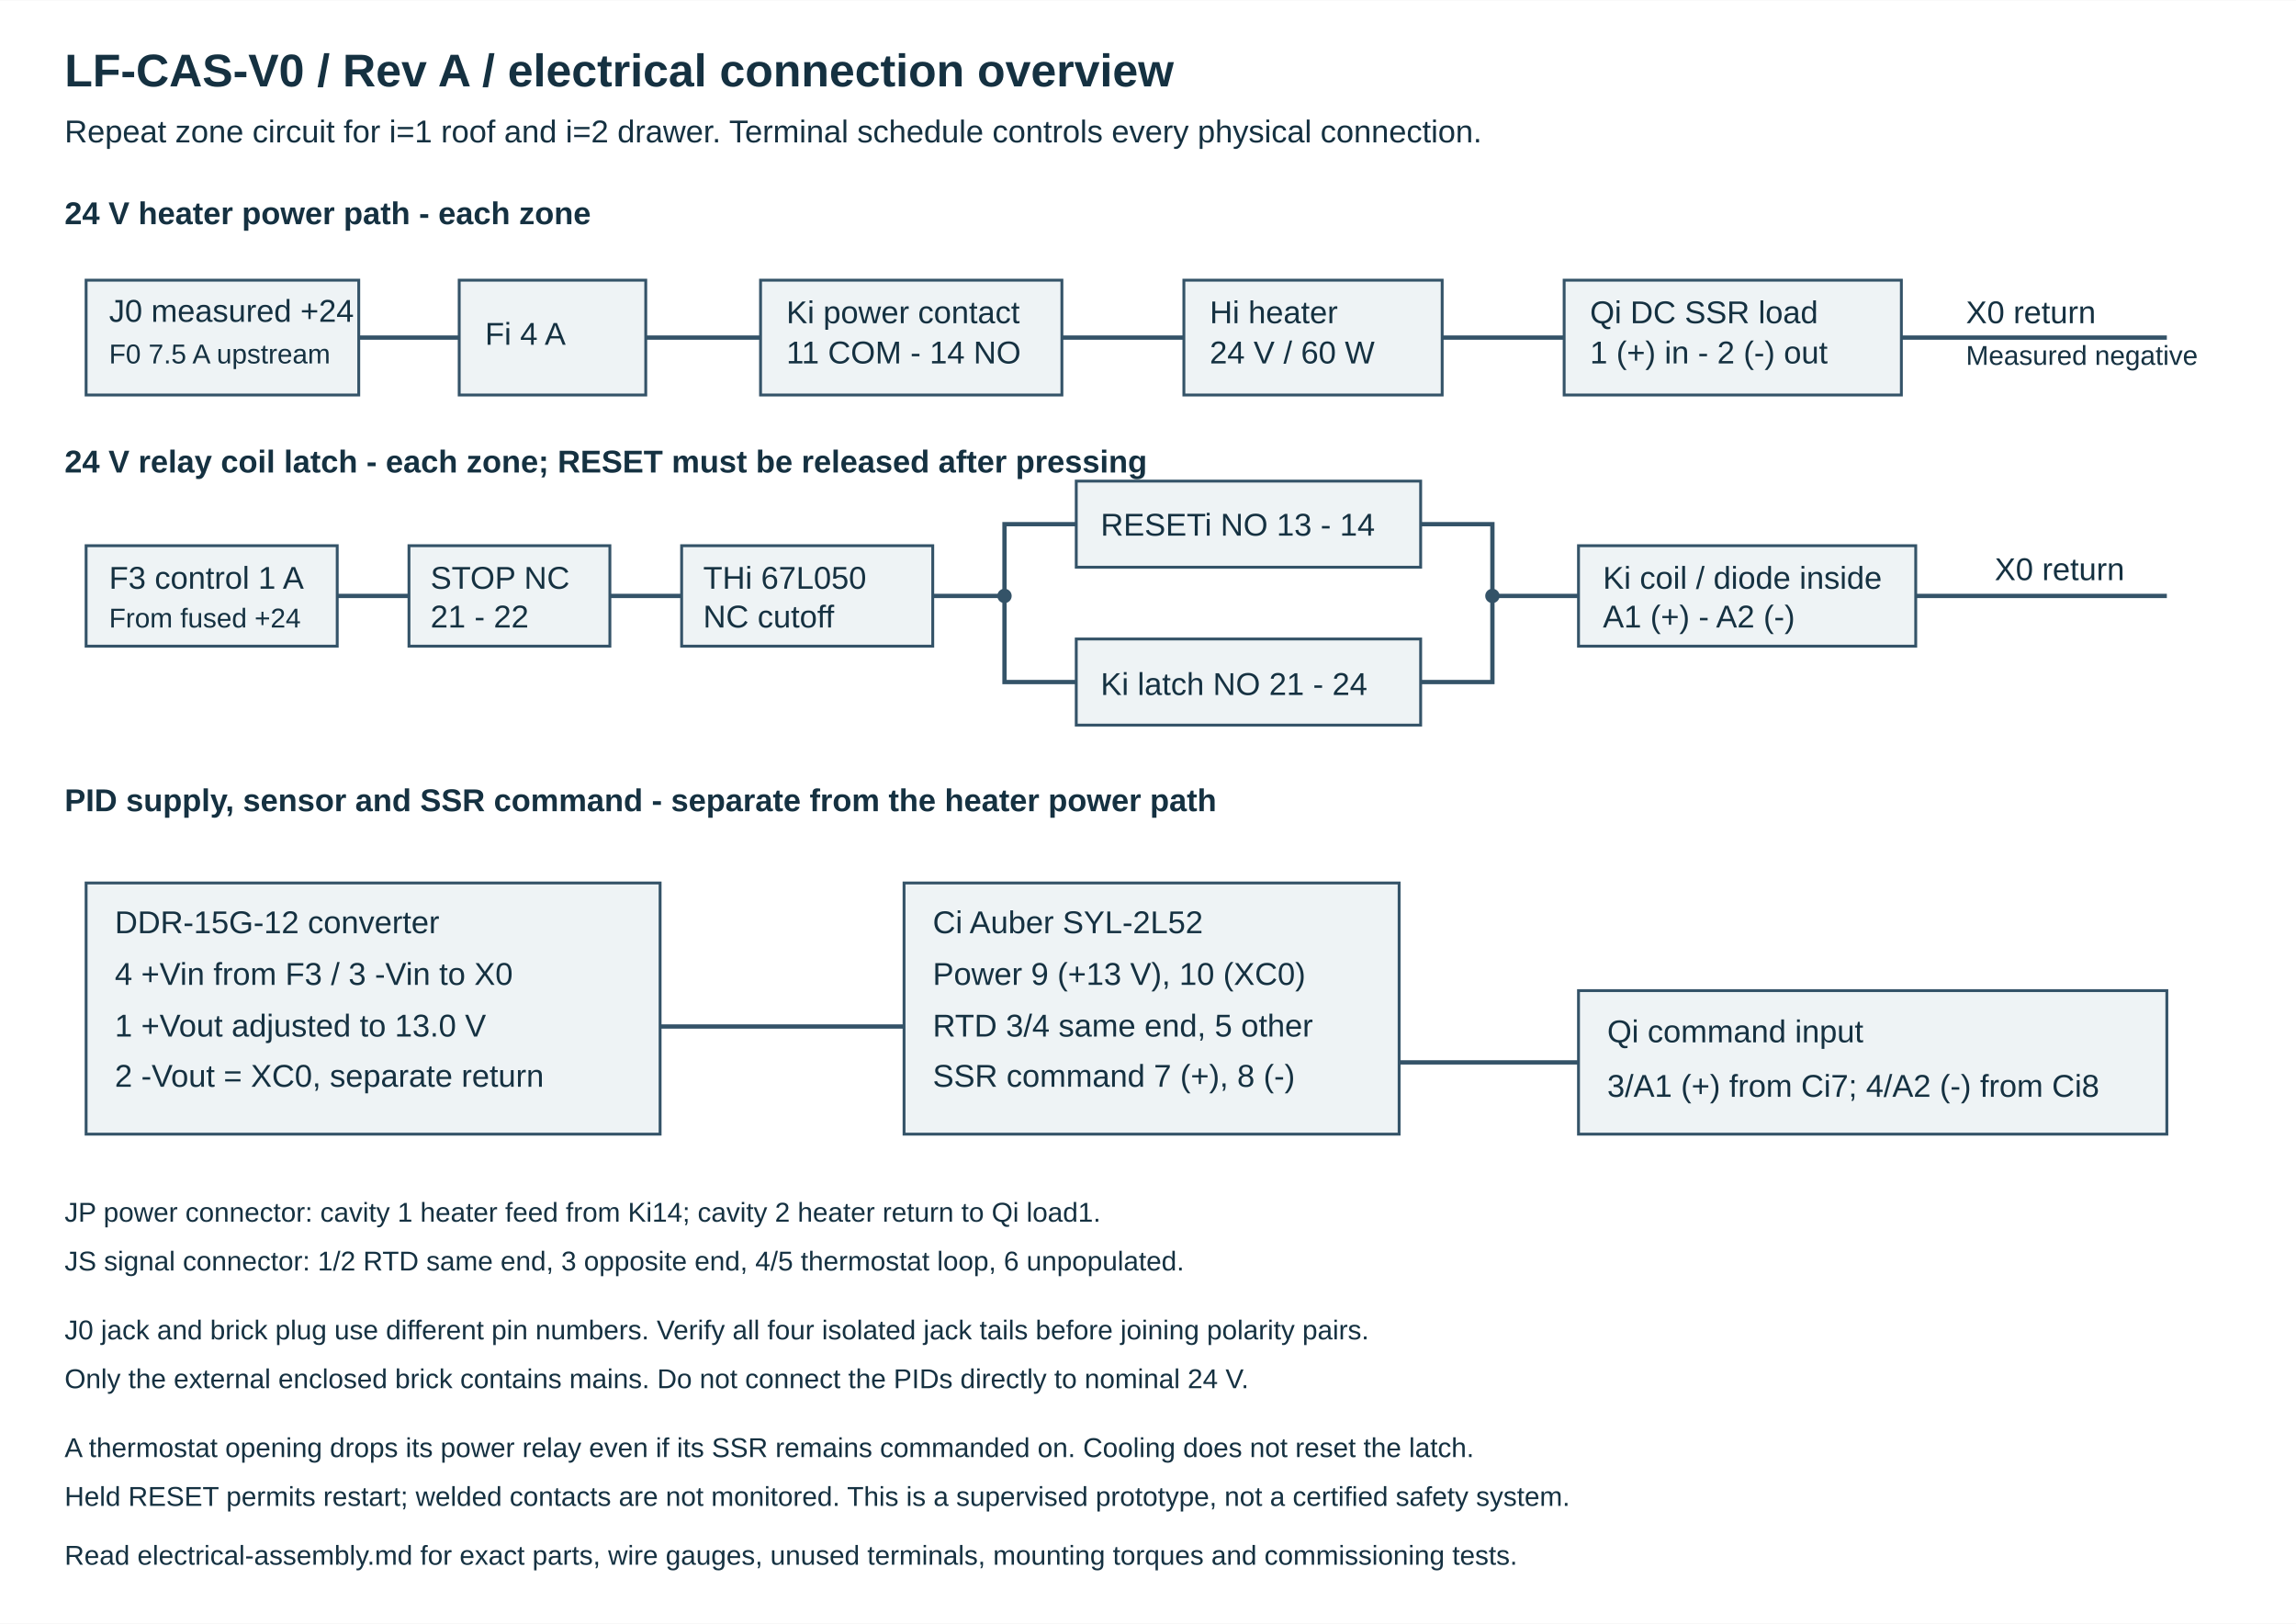
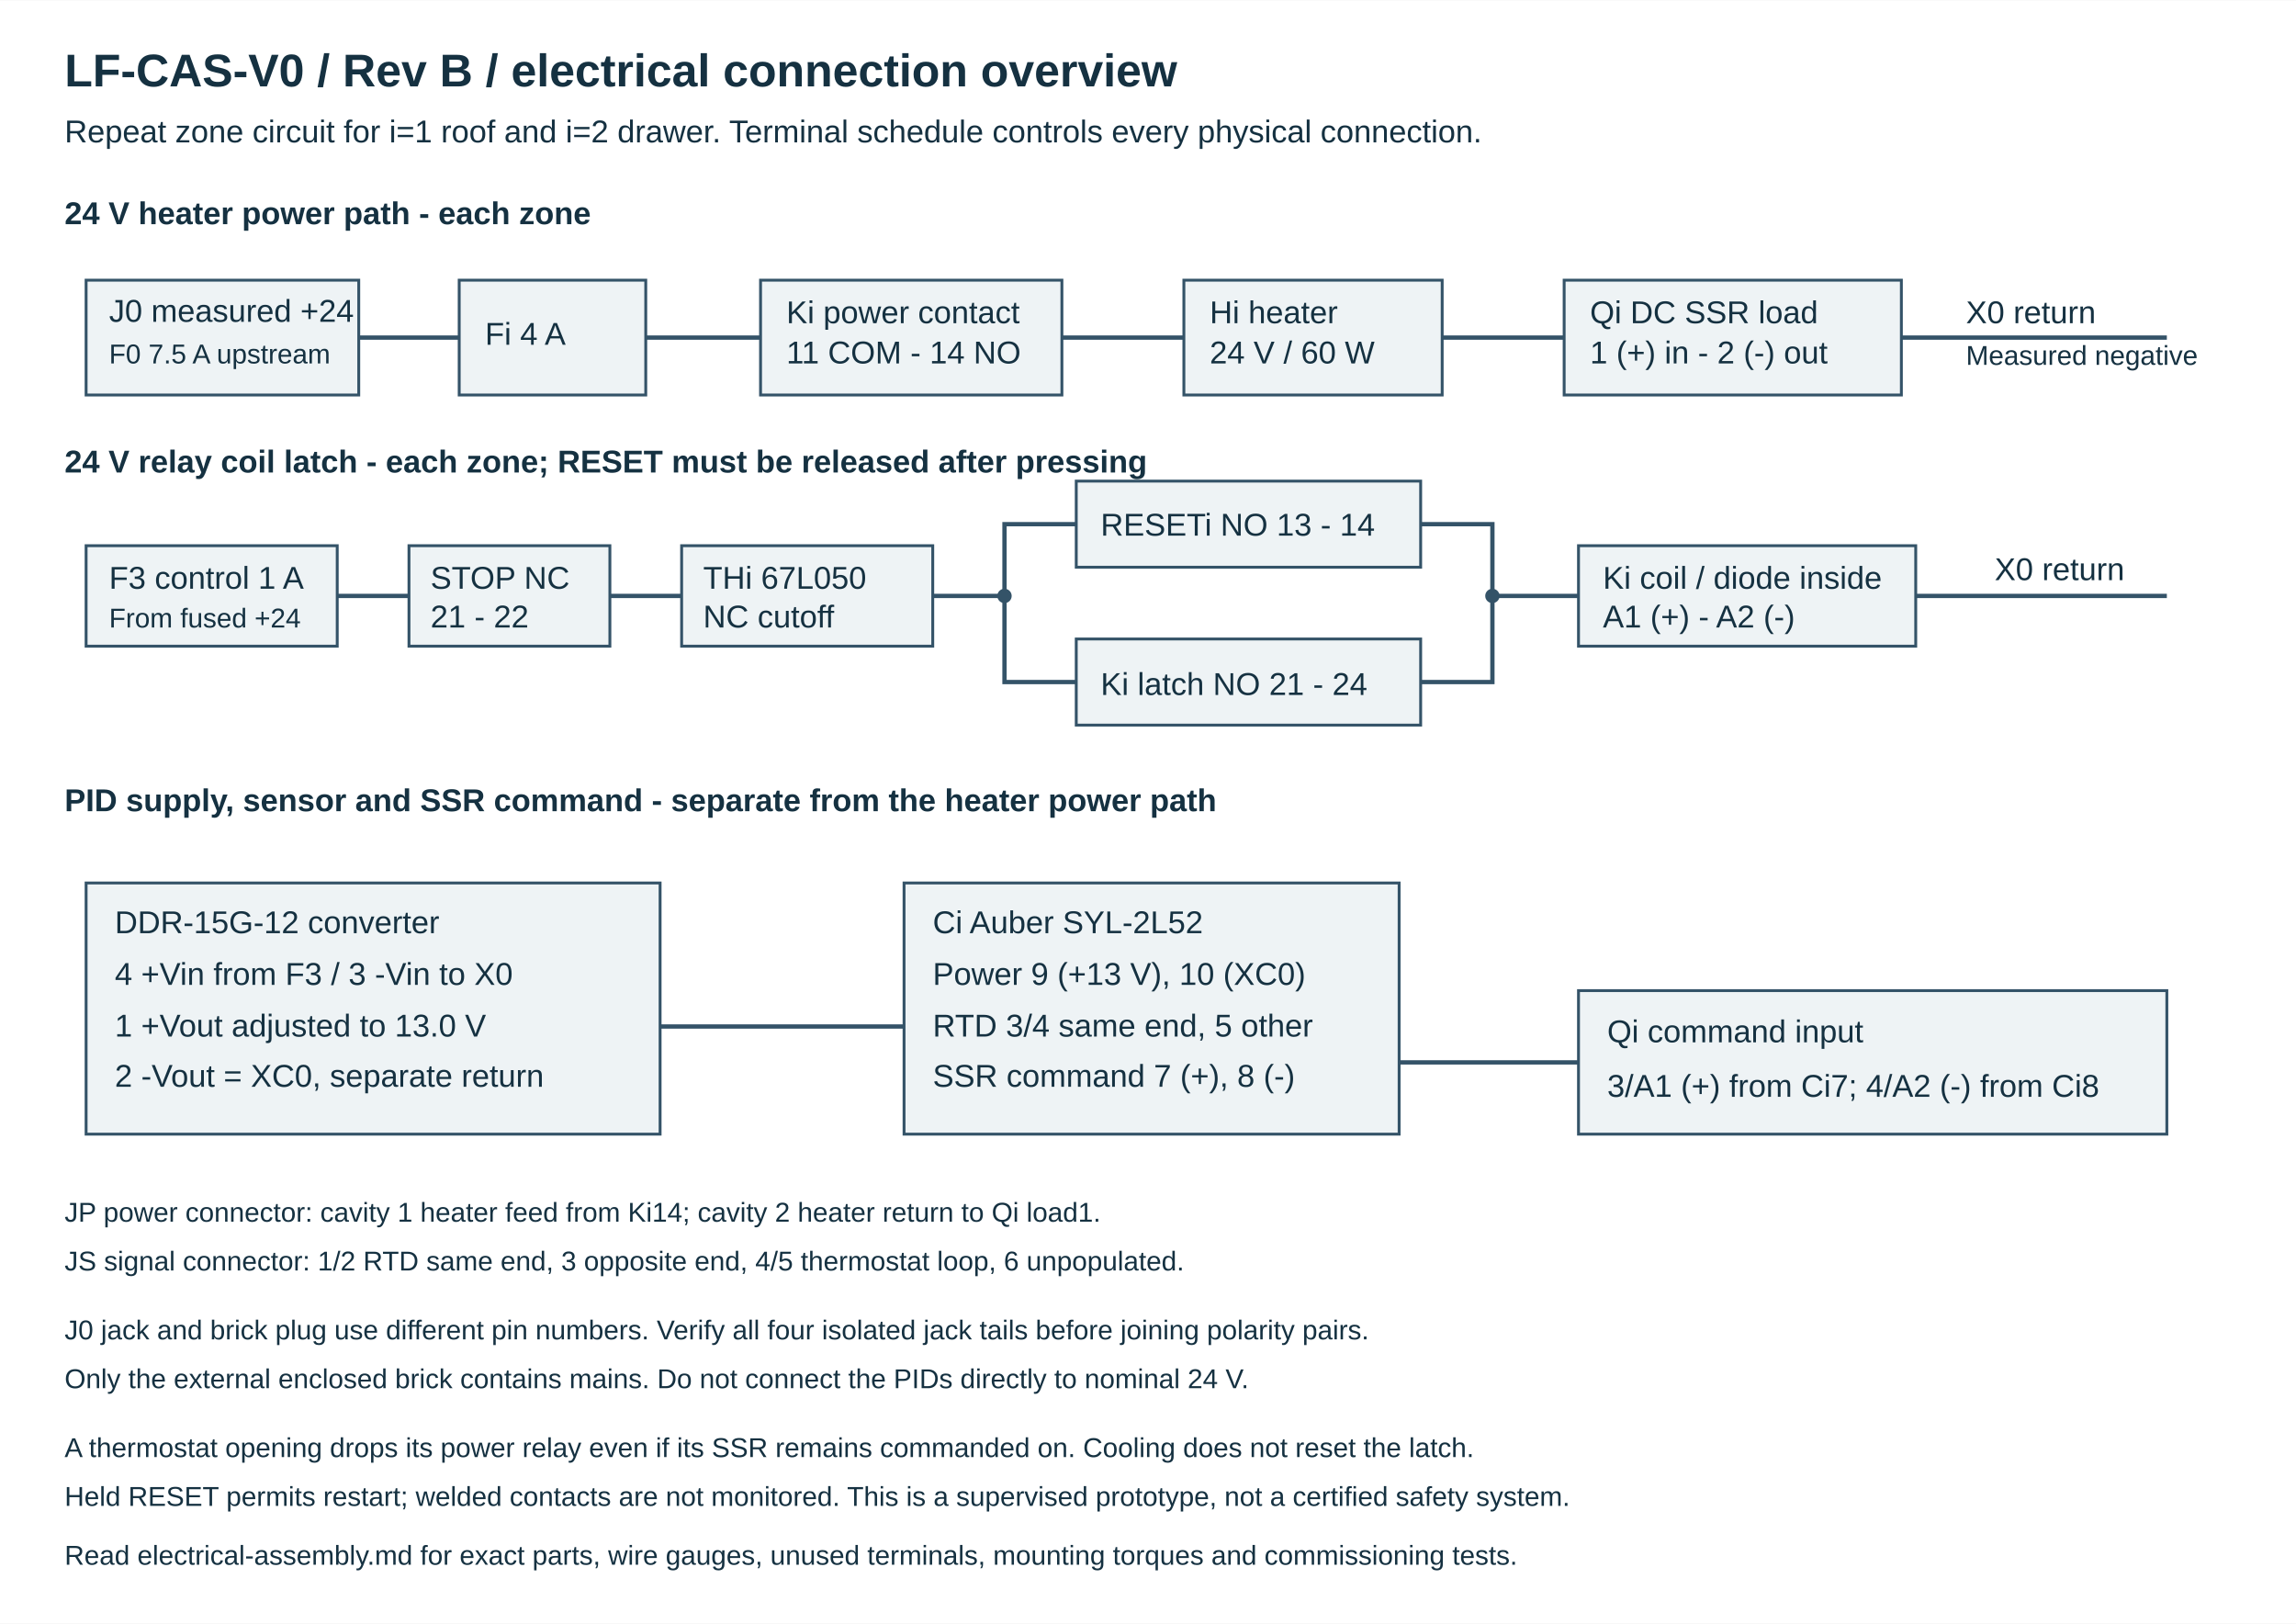
<svg xmlns="http://www.w3.org/2000/svg" width="420mm" height="297mm" viewBox="0 0 1600 1131">
  <rect width="1600" height="1131" fill="white" />
  <style>text{font-family:Arial,sans-serif;fill:#153141;font-size:22px}.title{font-size:32px;font-weight:bold}.small{font-size:19px}.box{fill:#eef3f5;stroke:#345368;stroke-width:2}.wire{fill:none;stroke:#345368;stroke-width:3}</style>
-   <text x="45" y="60" class="title">LF-CAS-V0 / Rev A / electrical connection overview</text>
+   <text x="45" y="60" class="title">LF-CAS-V0 / Rev B / electrical connection overview</text>
  <text x="45" y="99">Repeat zone circuit for i=1 roof and i=2 drawer. Terminal schedule controls every physical connection.</text>
  <text x="45" y="156" font-weight="bold">24 V heater power path - each zone</text>
  <path class="wire" d="M60 235 H1510" />
  <rect class="box" x="60" y="195" width="190" height="80" />
  <text x="76" y="224">J0 measured +24</text>
  <text x="76" y="253" class="small">F0 7.5 A upstream</text>
  <rect class="box" x="320" y="195" width="130" height="80" />
  <text x="338" y="240">Fi 4 A</text>
  <rect class="box" x="530" y="195" width="210" height="80" />
  <text x="548" y="225">Ki power contact</text>
  <text x="548" y="253">11 COM - 14 NO</text>
  <rect class="box" x="825" y="195" width="180" height="80" />
  <text x="843" y="225">Hi heater</text>
  <text x="843" y="253">24 V / 60 W</text>
  <rect class="box" x="1090" y="195" width="235" height="80" />
  <text x="1108" y="225">Qi DC SSR load</text>
  <text x="1108" y="253">1 (+) in - 2 (-) out</text>
  <text x="1370" y="225">X0 return</text>
  <text x="1370" y="254" class="small">Measured negative</text>
  <text x="45" y="329" font-weight="bold">24 V relay coil latch - each zone; RESET must be released after pressing</text>
  <path class="wire" d="M60 415 H700 M700 415 V365 H1040 V415 H1510 M700 415 V475 H1040 V415" />
  <rect class="box" x="60" y="380" width="175" height="70" />
  <text x="76" y="410">F3 control 1 A</text>
  <text x="76" y="437" class="small">From fused +24</text>
  <rect class="box" x="285" y="380" width="140" height="70" />
  <text x="300" y="410">STOP NC</text>
  <text x="300" y="437">21 - 22</text>
  <rect class="box" x="475" y="380" width="175" height="70" />
  <text x="490" y="410">THi 67L050</text>
  <text x="490" y="437">NC cutoff</text>
  <rect class="box" x="750" y="335" width="240" height="60" />
  <text x="767" y="373">RESETi NO 13 - 14</text>
  <rect class="box" x="750" y="445" width="240" height="60" />
  <text x="767" y="484">Ki latch NO 21 - 24</text>
  <rect class="box" x="1100" y="380" width="235" height="70" />
  <text x="1117" y="410">Ki coil / diode inside</text>
  <text x="1117" y="437">A1 (+) - A2 (-)</text>
  <text x="1390" y="404">X0 return</text>
  <circle cx="700" cy="415" r="5" fill="#345368" />
  <circle cx="1040" cy="415" r="5" fill="#345368" />
  <text x="45" y="565" font-weight="bold">PID supply, sensor and SSR command - separate from the heater power path</text>
  <rect class="box" x="60" y="615" width="400" height="175" />
  <text x="80" y="650">DDR-15G-12 converter</text>
  <text x="80" y="686">4 +Vin from F3 / 3 -Vin to X0</text>
  <text x="80" y="722">1 +Vout adjusted to 13.0 V</text>
  <text x="80" y="757">2 -Vout = XC0, separate return</text>
  <path class="wire" d="M460 715 H630" />
  <rect class="box" x="630" y="615" width="345" height="175" />
  <text x="650" y="650">Ci Auber SYL-2L52</text>
  <text x="650" y="686">Power 9 (+13 V), 10 (XC0)</text>
  <text x="650" y="722">RTD 3/4 same end, 5 other</text>
  <text x="650" y="757">SSR command 7 (+), 8 (-)</text>
  <path class="wire" d="M975 740 H1100" />
  <rect class="box" x="1100" y="690" width="410" height="100" />
  <text x="1120" y="726">Qi command input</text>
  <text x="1120" y="764">3/A1 (+) from Ci7; 4/A2 (-) from Ci8</text>
  <text x="45" y="851" class="small">JP power connector: cavity 1 heater feed from Ki14; cavity 2 heater return to Qi load1.</text>
  <text x="45" y="885" class="small">JS signal connector: 1/2 RTD same end, 3 opposite end, 4/5 thermostat loop, 6 unpopulated.</text>
  <text x="45" y="933" class="small">J0 jack and brick plug use different pin numbers. Verify all four isolated jack tails before joining polarity pairs.</text>
  <text x="45" y="967" class="small">Only the external enclosed brick contains mains. Do not connect the PIDs directly to nominal 24 V.</text>
  <text x="45" y="1015" class="small">A thermostat opening drops its power relay even if its SSR remains commanded on. Cooling does not reset the latch.</text>
  <text x="45" y="1049" class="small">Held RESET permits restart; welded contacts are not monitored. This is a supervised prototype, not a certified safety system.</text>
  <text x="45" y="1090" class="small">Read electrical-assembly.md for exact parts, wire gauges, unused terminals, mounting torques and commissioning tests.</text>
</svg>
